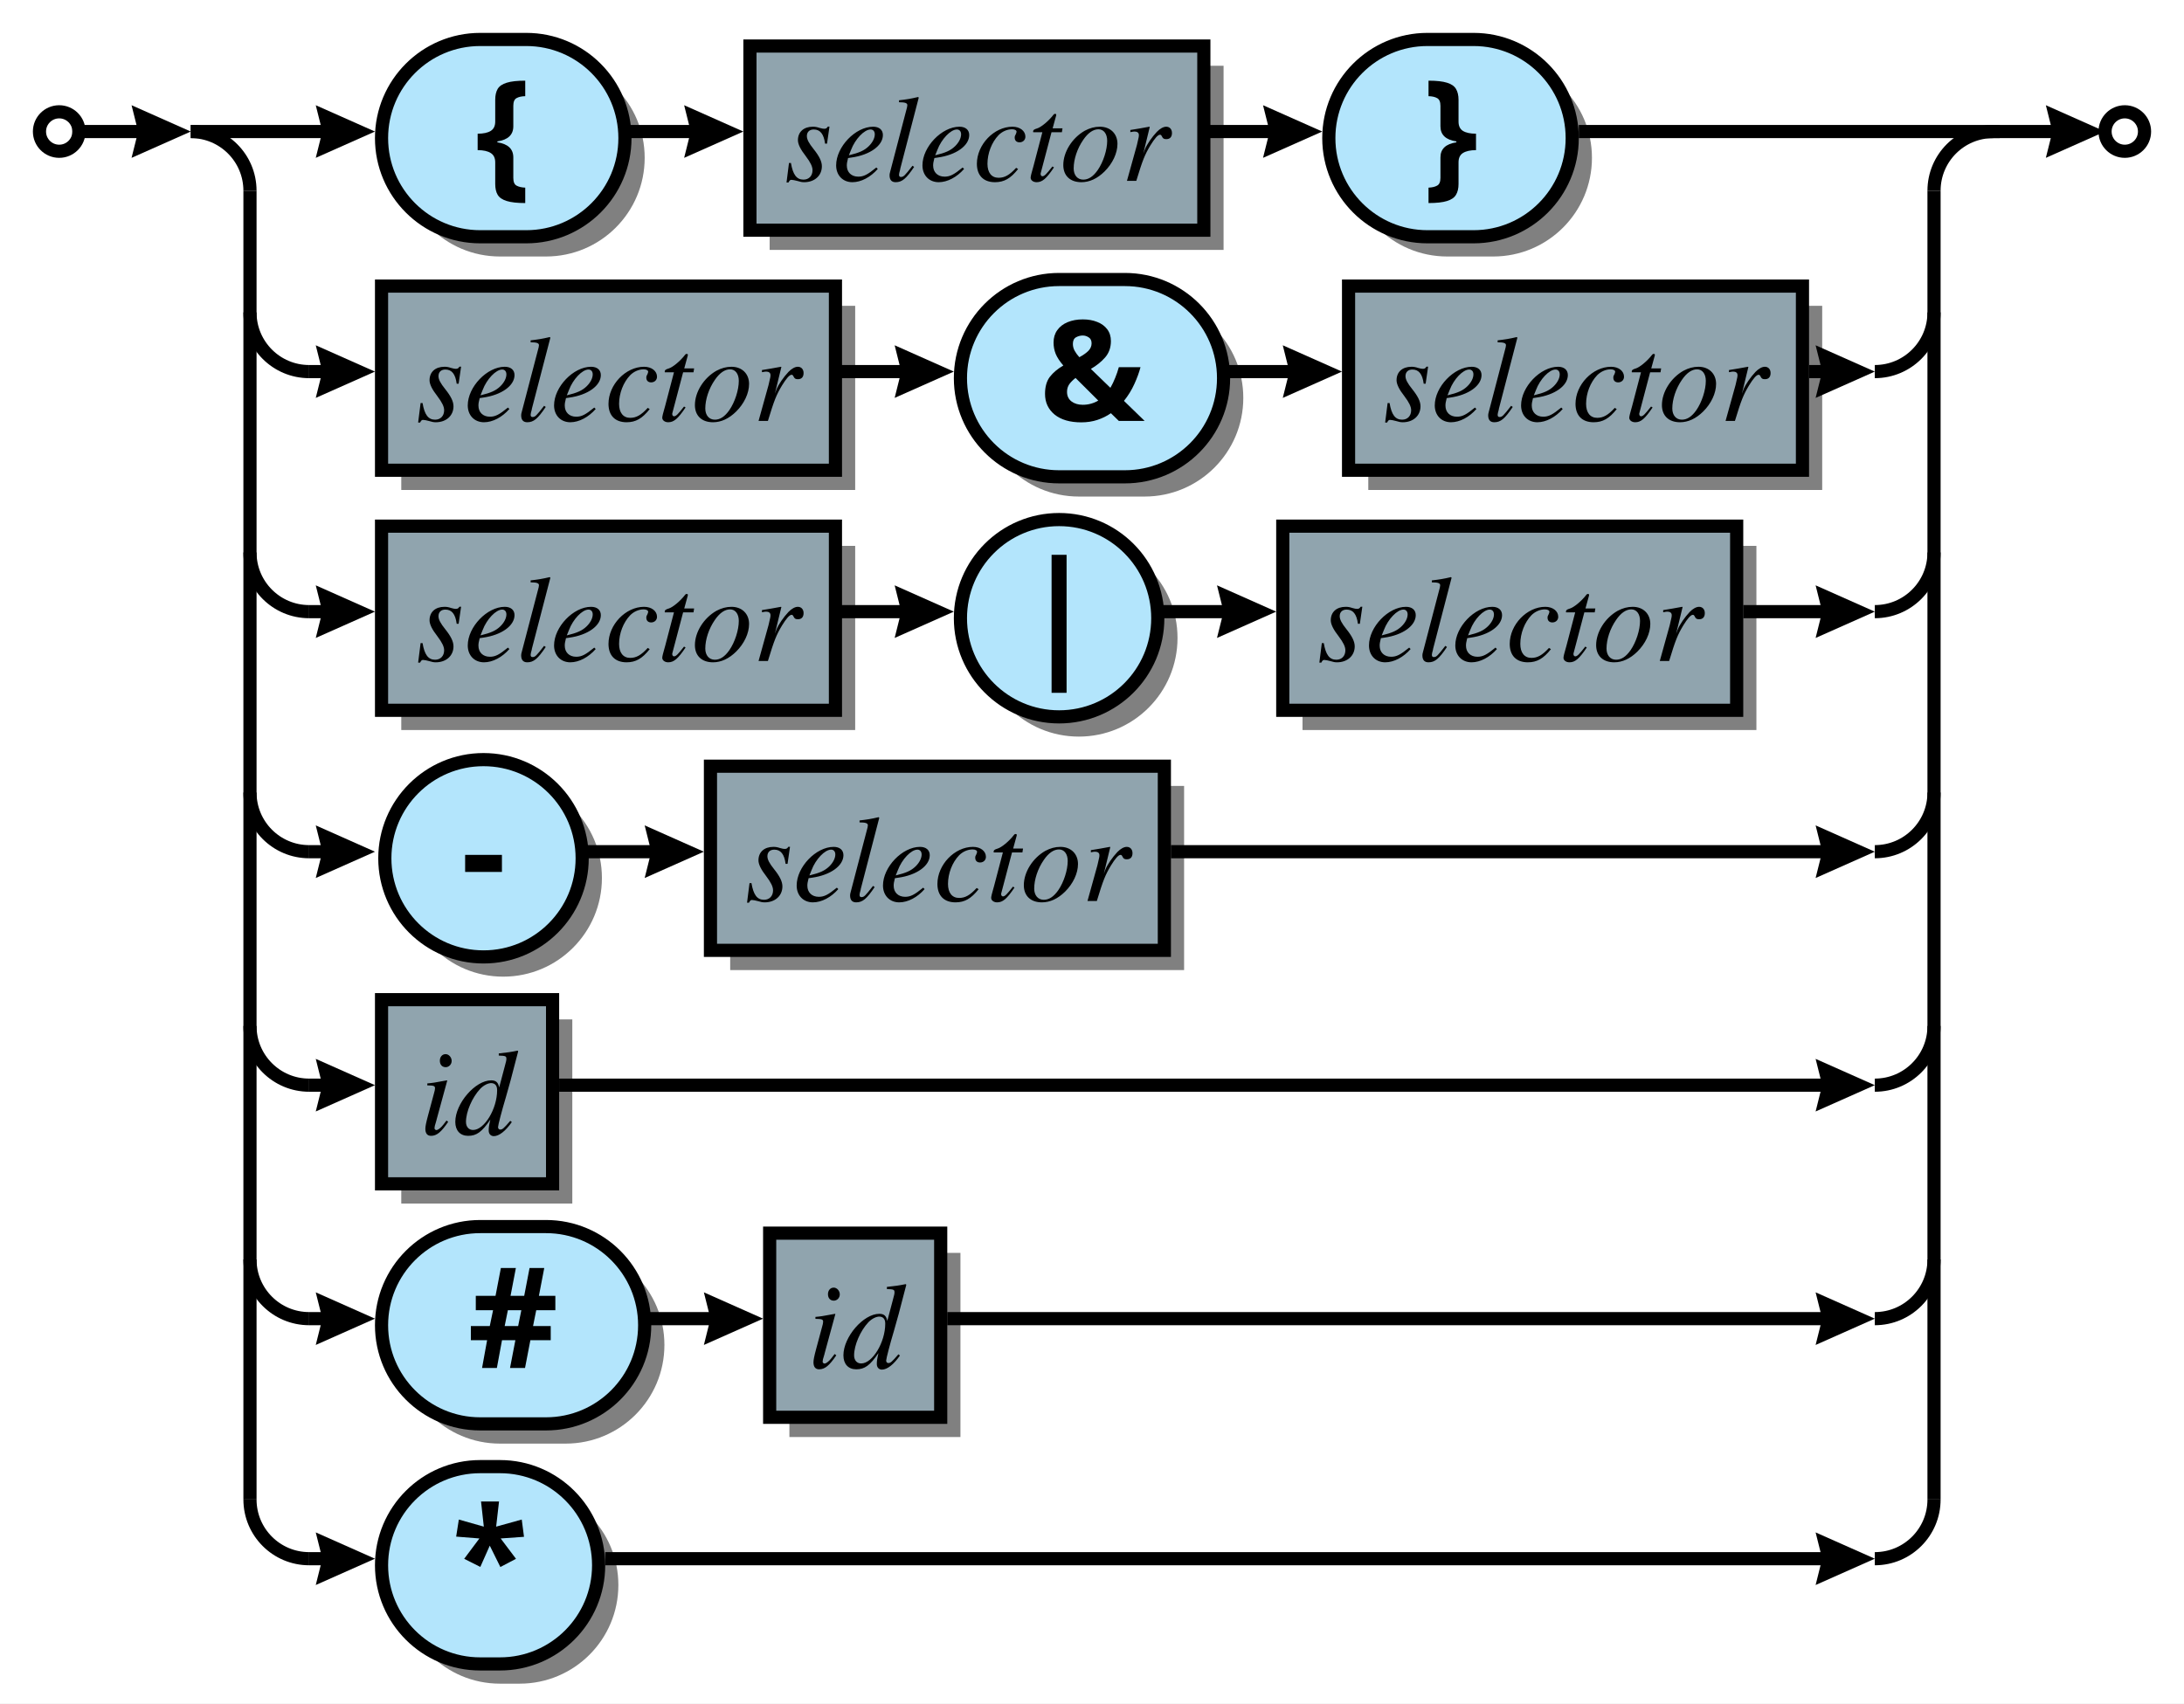
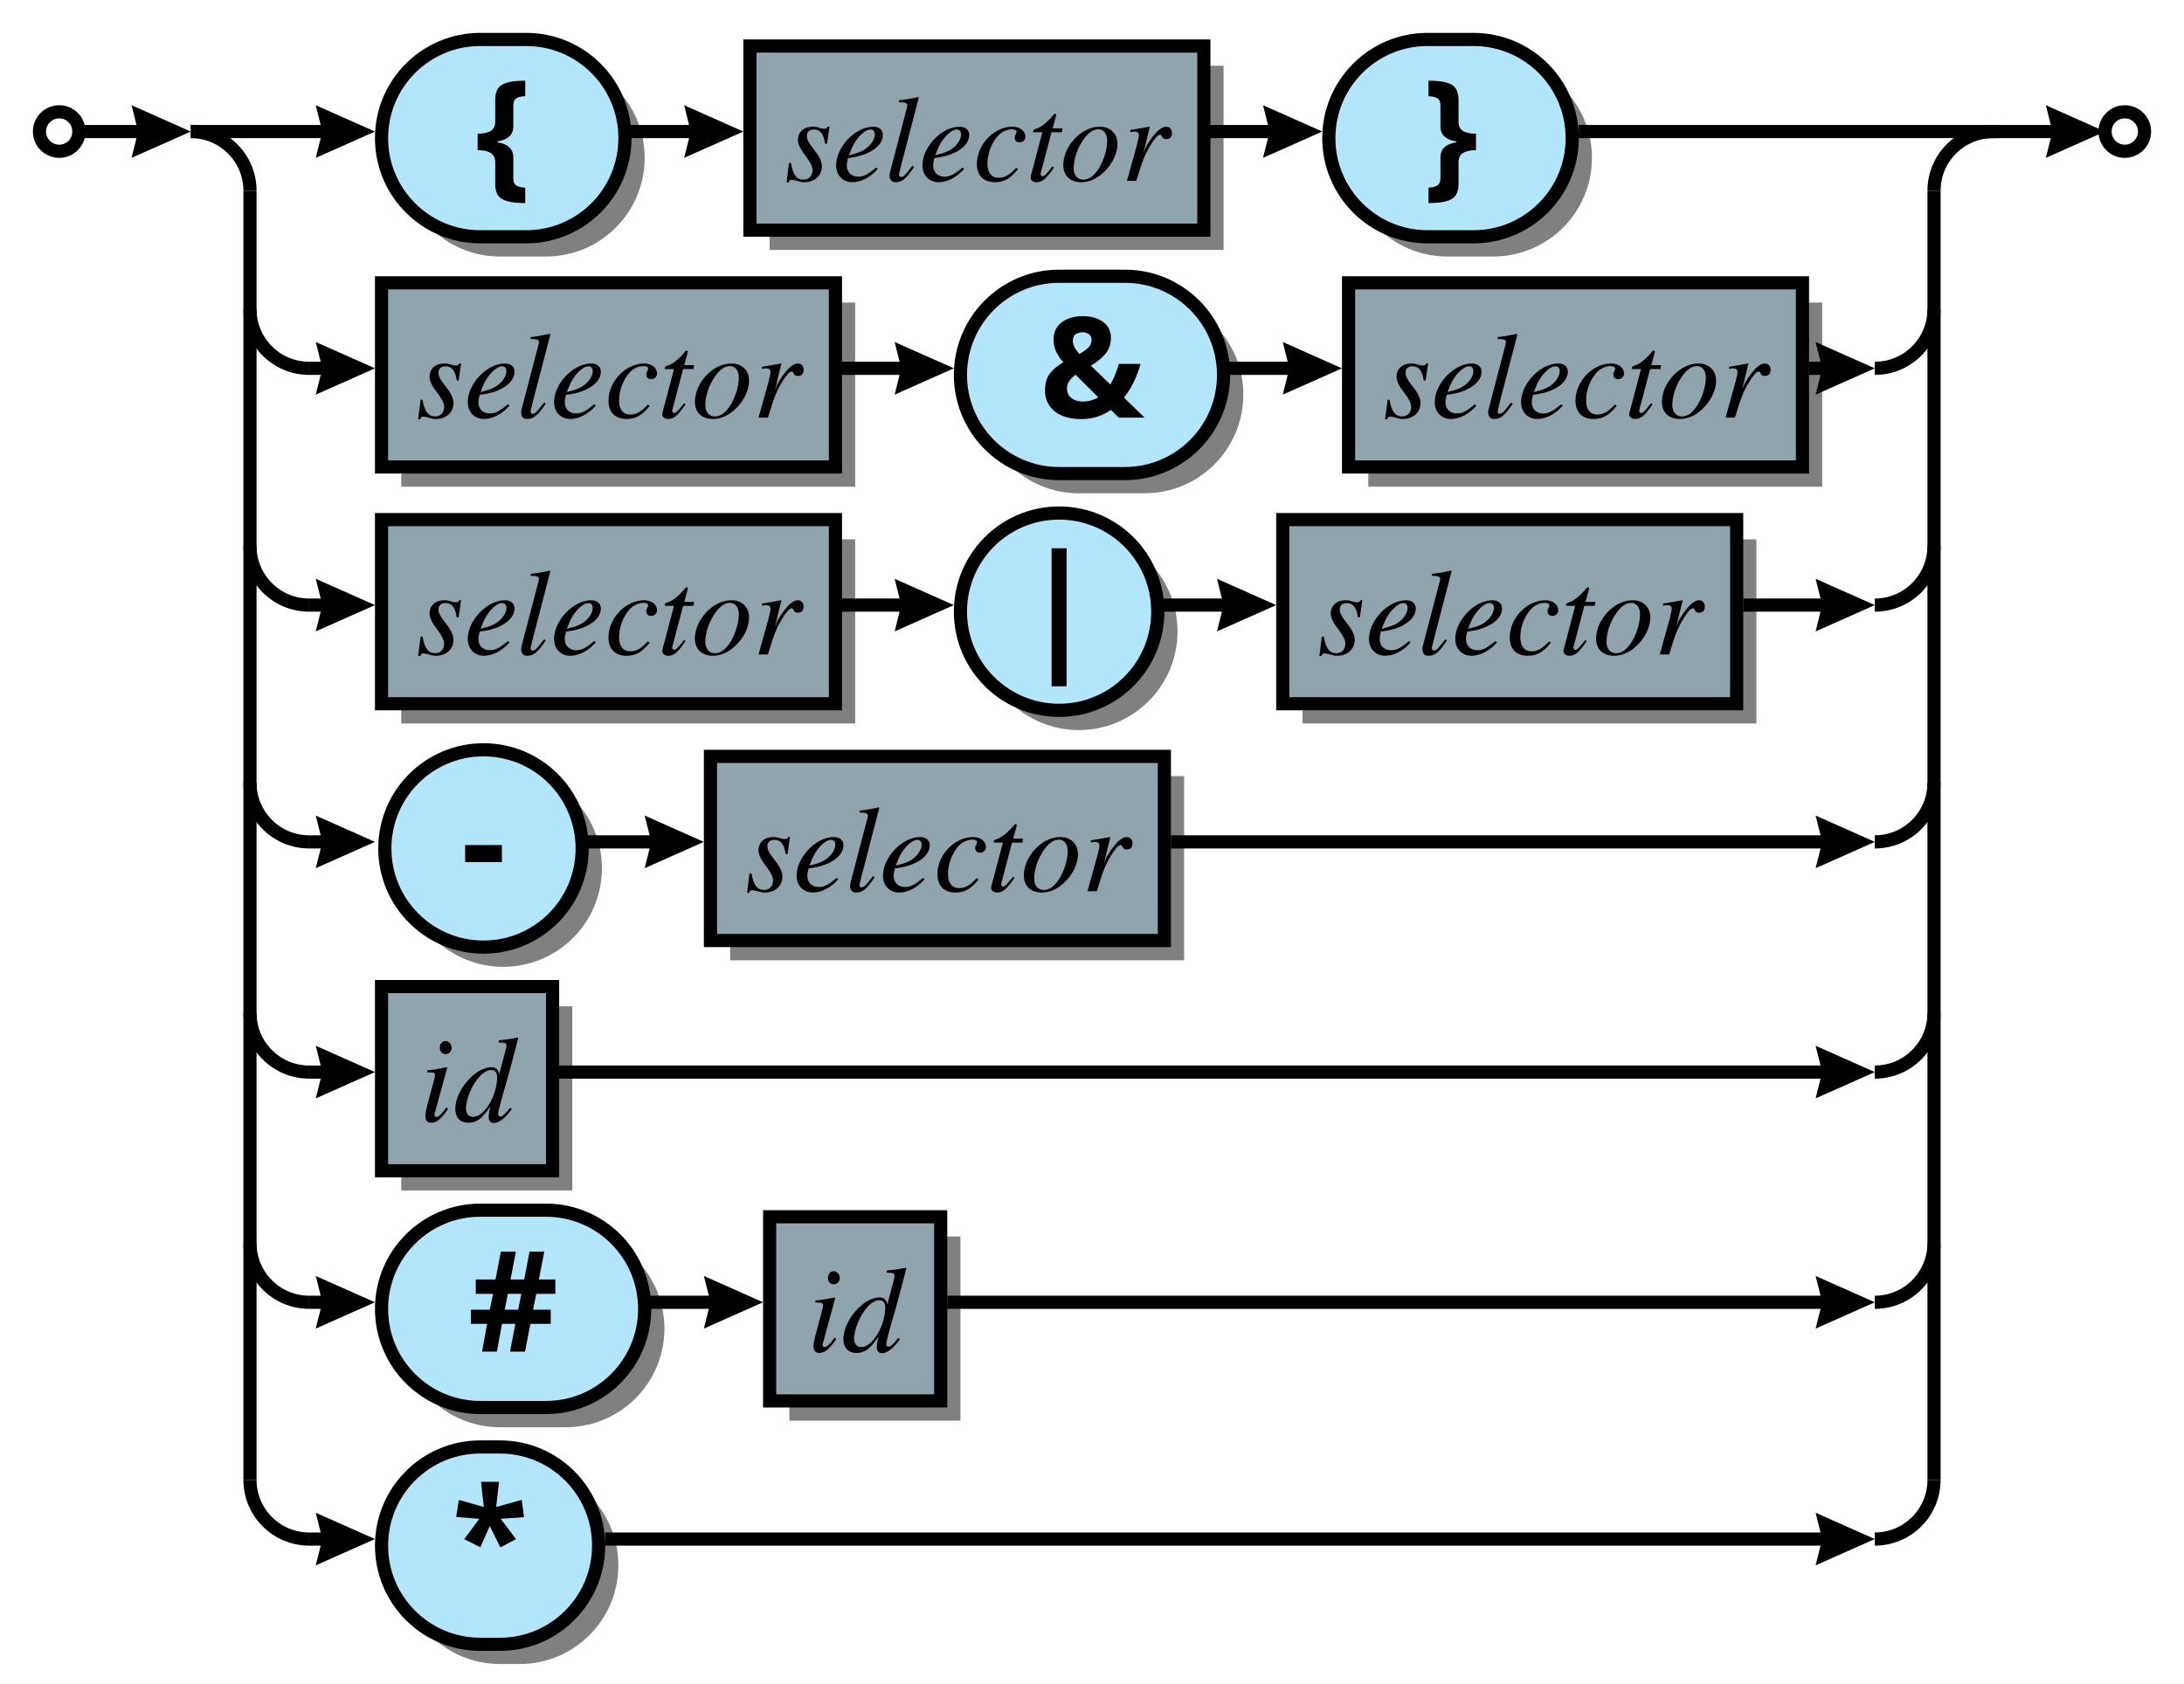
- <svg xmlns="http://www.w3.org/2000/svg" xml:space="preserve" width="332" height="259" version="1.1">
+ <svg xmlns="http://www.w3.org/2000/svg" xml:space="preserve" width="332" height="256" version="1.1">
  <style type="text/css">

+ .box_font {fill:#000000; text-anchor:middle;
+     font-family:Times; font-size:14pt; font-weight:normal; font-style:italic;}
.title_font {fill:#000000; text-anchor:middle;
    font-family:Sans; font-size:22pt; font-weight:bold; font-style:normal;}
+ .bubble_font {fill:#000000; text-anchor:middle;
+     font-family:Sans; font-size:14pt; font-weight:bold; font-style:normal;}
.token_font {fill:#000000; text-anchor:middle;
    font-family:Sans; font-size:16pt; font-weight:bold; font-style:normal;}
- .box_font {fill:#000000; text-anchor:middle;
-     font-family:Times; font-size:14pt; font-weight:normal; font-style:italic;}
- .bubble_font {fill:#000000; text-anchor:middle;
-     font-family:Sans; font-size:14pt; font-weight:bold; font-style:normal;}
.label {fill:#000;
  text-anchor:middle;
  font-size:16pt; font-weight:bold; font-family:Sans;}
.link {fill: #0D47A1;}
.link:hover {fill: #0D47A1; text-decoration:underline;}
.link:visited {fill: #4A148C;}

</style>
  <defs>
    <marker id="arrow" markerWidth="5" markerHeight="4" refX="2.5" refY="2" orient="auto" markerUnits="strokeWidth">
      <path d="M0,0 L0.5,2 L0,4 L4.5,2 z" fill="#000000" />
    </marker>
  </defs>
  <rect width="100%" height="100%" fill="white" />
  <path d="M76.0,39.0 A15.0,15.0 0 0,1 76.0,9.0 H83.0 A15.0,15.0 0 0,1 83.0,39.0 z" stroke="none" fill-opacity="0.498" fill="#000000" />
  <rect x="117.0" y="10.0" width="69.0" height="28.0" stroke="none" fill-opacity="0.498" fill="#000000" />
  <path d="M220.0,39.0 A15.0,15.0 0 0,1 220.0,9.0 H227.0 A15.0,15.0 0 0,1 227.0,39.0 z" stroke="none" fill-opacity="0.498" fill="#000000" />
-   <rect x="61.0" y="46.5" width="69.0" height="28.0" stroke="none" fill-opacity="0.498" fill="#000000" />
-   <path d="M164.0,75.5 A15.0,15.0 0 0,1 164.0,45.5 H174.0 A15.0,15.0 0 0,1 174.0,75.5 z" stroke="none" fill-opacity="0.498" fill="#000000" />
-   <rect x="208.0" y="46.5" width="69.0" height="28.0" stroke="none" fill-opacity="0.498" fill="#000000" />
-   <rect x="61.0" y="83.0" width="69.0" height="28.0" stroke="none" fill-opacity="0.498" fill="#000000" />
-   <circle cx="164.0" cy="97.0" r="15.0" stroke="none" fill-opacity="0.498" fill="#000000" />
-   <rect x="198.0" y="83.0" width="69.0" height="28.0" stroke="none" fill-opacity="0.498" fill="#000000" />
-   <circle cx="76.5" cy="133.5" r="15.0" stroke="none" fill-opacity="0.498" fill="#000000" />
-   <rect x="111.0" y="119.5" width="69.0" height="28.0" stroke="none" fill-opacity="0.498" fill="#000000" />
-   <rect x="61.0" y="155.0" width="26.0" height="28.0" stroke="none" fill-opacity="0.498" fill="#000000" />
-   <path d="M76.0,219.5 A15.0,15.0 0 0,1 76.0,189.5 H86.0 A15.0,15.0 0 0,1 86.0,219.5 z" stroke="none" fill-opacity="0.498" fill="#000000" />
-   <rect x="120.0" y="190.5" width="26.0" height="28.0" stroke="none" fill-opacity="0.498" fill="#000000" />
-   <path d="M76.0,256.0 A15.0,15.0 0 0,1 76.0,226.0 H79.0 A15.0,15.0 0 0,1 79.0,256.0 z" stroke="none" fill-opacity="0.498" fill="#000000" />
-   <circle cx="9.0" cy="20.0" r="3.0" stroke="#000000" stroke-width="2" fill="#FFFFFF" />
+   <rect x="61.0" y="46.0" width="69.0" height="28.0" stroke="none" fill-opacity="0.498" fill="#000000" />
+   <path d="M164.0,75.0 A15.0,15.0 0 0,1 164.0,45.0 H174.0 A15.0,15.0 0 0,1 174.0,75.0 z" stroke="none" fill-opacity="0.498" fill="#000000" />
+   <rect x="208.0" y="46.0" width="69.0" height="28.0" stroke="none" fill-opacity="0.498" fill="#000000" />
+   <rect x="61.0" y="82.0" width="69.0" height="28.0" stroke="none" fill-opacity="0.498" fill="#000000" />
+   <circle cx="164.0" cy="96.0" r="15.0" stroke="none" fill-opacity="0.498" fill="#000000" />
+   <rect x="198.0" y="82.0" width="69.0" height="28.0" stroke="none" fill-opacity="0.498" fill="#000000" />
+   <circle cx="76.5" cy="132.0" r="15.0" stroke="none" fill-opacity="0.498" fill="#000000" />
+   <rect x="111.0" y="118.0" width="69.0" height="28.0" stroke="none" fill-opacity="0.498" fill="#000000" />
+   <rect x="61.0" y="153.0" width="26.0" height="28.0" stroke="none" fill-opacity="0.498" fill="#000000" />
+   <path d="M76.0,217.0 A15.0,15.0 0 0,1 76.0,187.0 H86.0 A15.0,15.0 0 0,1 86.0,217.0 z" stroke="none" fill-opacity="0.498" fill="#000000" />
+   <rect x="120.0" y="188.0" width="26.0" height="28.0" stroke="none" fill-opacity="0.498" fill="#000000" />
+   <path d="M76.0,253.0 A15.0,15.0 0 0,1 76.0,223.0 H79.0 A15.0,15.0 0 0,1 79.0,253.0 z" stroke="none" fill-opacity="0.498" fill="#000000" />
+   <circle cx="9" cy="20.0" r="3" stroke="#000000" stroke-width="2" fill="#FFFFFF" />
  <path d="M73.0,36.0 A15.0,15.0 0 0,1 73.0,6.0 H80.0 A15.0,15.0 0 0,1 80.0,36.0 z" stroke="#000000" stroke-width="2" fill="#B3E5FC" />
  <text class="token_font" x="76.5" y="27.5">{</text>
  <rect x="114.0" y="7.0" width="69.0" height="28.0" stroke="#000000" stroke-width="2" fill="#90A4AE" />
  <text class="box_font" x="148.5" y="27.5">selector</text>
  <line x1="95.0" y1="20.0" x2="109.0" y2="20.0" stroke="#000000" stroke-width="2" marker-end="url(#arrow)" />
  <path d="M217.0,36.0 A15.0,15.0 0 0,1 217.0,6.0 H224.0 A15.0,15.0 0 0,1 224.0,36.0 z" stroke="#000000" stroke-width="2" fill="#B3E5FC" />
  <text class="token_font" x="220.5" y="27.5">}</text>
  <line x1="183.0" y1="20.0" x2="197.0" y2="20.0" stroke="#000000" stroke-width="2" marker-end="url(#arrow)" />
-   <rect x="58.0" y="43.5" width="69.0" height="28.0" stroke="#000000" stroke-width="2" fill="#90A4AE" />
-   <text class="box_font" x="92.5" y="64.0">selector</text>
-   <path d="M161.0,72.5 A15.0,15.0 0 0,1 161.0,42.5 H171.0 A15.0,15.0 0 0,1 171.0,72.5 z" stroke="#000000" stroke-width="2" fill="#B3E5FC" />
-   <text class="token_font" x="166.0" y="64.0">&amp;</text>
-   <line x1="127.0" y1="56.5" x2="141.0" y2="56.5" stroke="#000000" stroke-width="2" marker-end="url(#arrow)" />
-   <rect x="205.0" y="43.5" width="69.0" height="28.0" stroke="#000000" stroke-width="2" fill="#90A4AE" />
-   <text class="box_font" x="239.5" y="64.0">selector</text>
-   <line x1="186.0" y1="56.5" x2="200.0" y2="56.5" stroke="#000000" stroke-width="2" marker-end="url(#arrow)" />
-   <rect x="58.0" y="80.0" width="69.0" height="28.0" stroke="#000000" stroke-width="2" fill="#90A4AE" />
-   <text class="box_font" x="92.5" y="100.5">selector</text>
-   <circle cx="161.0" cy="94.0" r="15.0" stroke="#000000" stroke-width="2" fill="#B3E5FC" />
-   <text class="token_font" x="161.0" y="100.5">|</text>
-   <line x1="127.0" y1="93.0" x2="141.0" y2="93.0" stroke="#000000" stroke-width="2" marker-end="url(#arrow)" />
-   <rect x="195.0" y="80.0" width="69.0" height="28.0" stroke="#000000" stroke-width="2" fill="#90A4AE" />
-   <text class="box_font" x="229.5" y="100.5">selector</text>
-   <line x1="176.0" y1="93.0" x2="190.0" y2="93.0" stroke="#000000" stroke-width="2" marker-end="url(#arrow)" />
-   <circle cx="73.5" cy="130.5" r="15.0" stroke="#000000" stroke-width="2" fill="#B3E5FC" />
-   <text class="token_font" x="73.5" y="137.0">-</text>
-   <rect x="108.0" y="116.5" width="69.0" height="28.0" stroke="#000000" stroke-width="2" fill="#90A4AE" />
-   <text class="box_font" x="142.5" y="137.0">selector</text>
-   <line x1="89.0" y1="129.5" x2="103.0" y2="129.5" stroke="#000000" stroke-width="2" marker-end="url(#arrow)" />
-   <rect x="58.0" y="152.0" width="26.0" height="28.0" stroke="#000000" stroke-width="2" fill="#90A4AE" />
-   <text class="box_font" x="71.0" y="172.5">id</text>
-   <path d="M73.0,216.5 A15.0,15.0 0 0,1 73.0,186.5 H83.0 A15.0,15.0 0 0,1 83.0,216.5 z" stroke="#000000" stroke-width="2" fill="#B3E5FC" />
-   <text class="token_font" x="78.0" y="208.0">#</text>
-   <rect x="117.0" y="187.5" width="26.0" height="28.0" stroke="#000000" stroke-width="2" fill="#90A4AE" />
-   <text class="box_font" x="130.0" y="208.0">id</text>
-   <line x1="98.0" y1="200.5" x2="112.0" y2="200.5" stroke="#000000" stroke-width="2" marker-end="url(#arrow)" />
-   <path d="M73.0,253.0 A15.0,15.0 0 0,1 73.0,223.0 H76.0 A15.0,15.0 0 0,1 76.0,253.0 z" stroke="#000000" stroke-width="2" fill="#B3E5FC" />
-   <text class="token_font" x="74.5" y="244.5">*</text>
-   <line x1="29.0" y1="20.0" x2="53.0" y2="20.0" stroke="#000000" stroke-width="2" marker-end="url(#arrow)" />
+   <rect x="58.0" y="43.0" width="69.0" height="28.0" stroke="#000000" stroke-width="2" fill="#90A4AE" />
+   <text class="box_font" x="92.5" y="63.5">selector</text>
+   <path d="M161.0,72.0 A15.0,15.0 0 0,1 161.0,42.0 H171.0 A15.0,15.0 0 0,1 171.0,72.0 z" stroke="#000000" stroke-width="2" fill="#B3E5FC" />
+   <text class="token_font" x="166.0" y="63.5">&amp;</text>
+   <line x1="127.0" y1="56.0" x2="141.0" y2="56.0" stroke="#000000" stroke-width="2" marker-end="url(#arrow)" />
+   <rect x="205.0" y="43.0" width="69.0" height="28.0" stroke="#000000" stroke-width="2" fill="#90A4AE" />
+   <text class="box_font" x="239.5" y="63.5">selector</text>
+   <line x1="186.0" y1="56.0" x2="200.0" y2="56.0" stroke="#000000" stroke-width="2" marker-end="url(#arrow)" />
+   <rect x="58.0" y="79.0" width="69.0" height="28.0" stroke="#000000" stroke-width="2" fill="#90A4AE" />
+   <text class="box_font" x="92.5" y="99.5">selector</text>
+   <circle cx="161.0" cy="93.0" r="15.0" stroke="#000000" stroke-width="2" fill="#B3E5FC" />
+   <text class="token_font" x="161.0" y="99.5">|</text>
+   <line x1="127.0" y1="92.0" x2="141.0" y2="92.0" stroke="#000000" stroke-width="2" marker-end="url(#arrow)" />
+   <rect x="195.0" y="79.0" width="69.0" height="28.0" stroke="#000000" stroke-width="2" fill="#90A4AE" />
+   <text class="box_font" x="229.5" y="99.5">selector</text>
+   <line x1="176.0" y1="92.0" x2="190.0" y2="92.0" stroke="#000000" stroke-width="2" marker-end="url(#arrow)" />
+   <circle cx="73.5" cy="129.0" r="15.0" stroke="#000000" stroke-width="2" fill="#B3E5FC" />
+   <text class="token_font" x="73.5" y="135.5">-</text>
+   <rect x="108.0" y="115.0" width="69.0" height="28.0" stroke="#000000" stroke-width="2" fill="#90A4AE" />
+   <text class="box_font" x="142.5" y="135.5">selector</text>
+   <line x1="89.0" y1="128.0" x2="103.0" y2="128.0" stroke="#000000" stroke-width="2" marker-end="url(#arrow)" />
+   <rect x="58.0" y="150.0" width="26.0" height="28.0" stroke="#000000" stroke-width="2" fill="#90A4AE" />
+   <text class="box_font" x="71.0" y="170.5">id</text>
+   <path d="M73.0,214.0 A15.0,15.0 0 0,1 73.0,184.0 H83.0 A15.0,15.0 0 0,1 83.0,214.0 z" stroke="#000000" stroke-width="2" fill="#B3E5FC" />
+   <text class="token_font" x="78.0" y="205.5">#</text>
+   <rect x="117.0" y="185.0" width="26.0" height="28.0" stroke="#000000" stroke-width="2" fill="#90A4AE" />
+   <text class="box_font" x="130.0" y="205.5">id</text>
+   <line x1="98.0" y1="198.0" x2="112.0" y2="198.0" stroke="#000000" stroke-width="2" marker-end="url(#arrow)" />
+   <path d="M73.0,250.0 A15.0,15.0 0 0,1 73.0,220.0 H76.0 A15.0,15.0 0 0,1 76.0,250.0 z" stroke="#000000" stroke-width="2" fill="#B3E5FC" />
+   <text class="token_font" x="74.5" y="241.5">*</text>
+   <line x1="29" y1="20.0" x2="53.0" y2="20.0" stroke="#000000" stroke-width="2" marker-end="url(#arrow)" />
  <line x1="240.0" y1="20.0" x2="304.0" y2="20.0" stroke="#000000" stroke-width="2" />
-   <path d="M38.0,29.0 A9.0,9.0 0 0,0 29.0,20.0" stroke="#000000" stroke-width="2" fill="none" />
-   <line x1="47.0" y1="56.5" x2="53.0" y2="56.5" stroke="#000000" stroke-width="2" marker-end="url(#arrow)" />
-   <line x1="275.0" y1="56.5" x2="281.0" y2="56.5" stroke="#000000" stroke-width="2" marker-end="url(#arrow)" />
-   <path d="M38.0,47.5 A9.0,9.0 0 0,0 47.0,56.5" stroke="#000000" stroke-width="2" fill="none" />
-   <path d="M285.0,56.5 A9.0,9.0 0 0,0 294.0,47.5" stroke="#000000" stroke-width="2" fill="none" />
-   <line x1="47.0" y1="93.0" x2="53.0" y2="93.0" stroke="#000000" stroke-width="2" marker-end="url(#arrow)" />
-   <line x1="265.0" y1="93.0" x2="281.0" y2="93.0" stroke="#000000" stroke-width="2" marker-end="url(#arrow)" />
-   <path d="M38.0,84.0 A9.0,9.0 0 0,0 47.0,93.0" stroke="#000000" stroke-width="2" fill="none" />
-   <path d="M285.0,93.0 A9.0,9.0 0 0,0 294.0,84.0" stroke="#000000" stroke-width="2" fill="none" />
-   <line x1="47.0" y1="129.5" x2="53.0" y2="129.5" stroke="#000000" stroke-width="2" marker-end="url(#arrow)" />
-   <line x1="178.0" y1="129.5" x2="281.0" y2="129.5" stroke="#000000" stroke-width="2" marker-end="url(#arrow)" />
-   <path d="M38.0,120.5 A9.0,9.0 0 0,0 47.0,129.5" stroke="#000000" stroke-width="2" fill="none" />
-   <path d="M285.0,129.5 A9.0,9.0 0 0,0 294.0,120.5" stroke="#000000" stroke-width="2" fill="none" />
-   <line x1="47.0" y1="165.0" x2="53.0" y2="165.0" stroke="#000000" stroke-width="2" marker-end="url(#arrow)" />
-   <line x1="85.0" y1="165.0" x2="281.0" y2="165.0" stroke="#000000" stroke-width="2" marker-end="url(#arrow)" />
-   <path d="M38.0,156.0 A9.0,9.0 0 0,0 47.0,165.0" stroke="#000000" stroke-width="2" fill="none" />
-   <path d="M285.0,165.0 A9.0,9.0 0 0,0 294.0,156.0" stroke="#000000" stroke-width="2" fill="none" />
-   <line x1="47.0" y1="200.5" x2="53.0" y2="200.5" stroke="#000000" stroke-width="2" marker-end="url(#arrow)" />
-   <line x1="144.0" y1="200.5" x2="281.0" y2="200.5" stroke="#000000" stroke-width="2" marker-end="url(#arrow)" />
-   <path d="M38.0,191.5 A9.0,9.0 0 0,0 47.0,200.5" stroke="#000000" stroke-width="2" fill="none" />
-   <path d="M285.0,200.5 A9.0,9.0 0 0,0 294.0,191.5" stroke="#000000" stroke-width="2" fill="none" />
-   <line x1="47.0" y1="237.0" x2="53.0" y2="237.0" stroke="#000000" stroke-width="2" marker-end="url(#arrow)" />
-   <line x1="92.0" y1="237.0" x2="281.0" y2="237.0" stroke="#000000" stroke-width="2" marker-end="url(#arrow)" />
-   <path d="M38.0,228.0 A9.0,9.0 0 0,0 47.0,237.0" stroke="#000000" stroke-width="2" fill="none" />
-   <path d="M285.0,237.0 A9.0,9.0 0 0,0 294.0,228.0" stroke="#000000" stroke-width="2" fill="none" />
+   <path d="M38.0,29.0 A9,9 0 0,0 29.0,20.0" stroke="#000000" stroke-width="2" fill="none" />
+   <line x1="47" y1="56.0" x2="53.0" y2="56.0" stroke="#000000" stroke-width="2" marker-end="url(#arrow)" />
+   <line x1="275.0" y1="56.0" x2="281.0" y2="56.0" stroke="#000000" stroke-width="2" marker-end="url(#arrow)" />
+   <path d="M38.0,47.0 A9,9 0 0,0 47.0,56.0" stroke="#000000" stroke-width="2" fill="none" />
+   <path d="M285.0,56.0 A9.0,9.0 0 0,0 294.0,47.0" stroke="#000000" stroke-width="2" fill="none" />
+   <line x1="47" y1="92.0" x2="53.0" y2="92.0" stroke="#000000" stroke-width="2" marker-end="url(#arrow)" />
+   <line x1="265.0" y1="92.0" x2="281.0" y2="92.0" stroke="#000000" stroke-width="2" marker-end="url(#arrow)" />
+   <path d="M38.0,83.0 A9,9 0 0,0 47.0,92.0" stroke="#000000" stroke-width="2" fill="none" />
+   <path d="M285.0,92.0 A9.0,9.0 0 0,0 294.0,83.0" stroke="#000000" stroke-width="2" fill="none" />
+   <line x1="47" y1="128.0" x2="53.0" y2="128.0" stroke="#000000" stroke-width="2" marker-end="url(#arrow)" />
+   <line x1="178.0" y1="128.0" x2="281.0" y2="128.0" stroke="#000000" stroke-width="2" marker-end="url(#arrow)" />
+   <path d="M38.0,119.0 A9,9 0 0,0 47.0,128.0" stroke="#000000" stroke-width="2" fill="none" />
+   <path d="M285.0,128.0 A9.0,9.0 0 0,0 294.0,119.0" stroke="#000000" stroke-width="2" fill="none" />
+   <line x1="47" y1="163.0" x2="53.0" y2="163.0" stroke="#000000" stroke-width="2" marker-end="url(#arrow)" />
+   <line x1="85.0" y1="163.0" x2="281.0" y2="163.0" stroke="#000000" stroke-width="2" marker-end="url(#arrow)" />
+   <path d="M38.0,154.0 A9,9 0 0,0 47.0,163.0" stroke="#000000" stroke-width="2" fill="none" />
+   <path d="M285.0,163.0 A9.0,9.0 0 0,0 294.0,154.0" stroke="#000000" stroke-width="2" fill="none" />
+   <line x1="47" y1="198.0" x2="53.0" y2="198.0" stroke="#000000" stroke-width="2" marker-end="url(#arrow)" />
+   <line x1="144.0" y1="198.0" x2="281.0" y2="198.0" stroke="#000000" stroke-width="2" marker-end="url(#arrow)" />
+   <path d="M38.0,189.0 A9,9 0 0,0 47.0,198.0" stroke="#000000" stroke-width="2" fill="none" />
+   <path d="M285.0,198.0 A9.0,9.0 0 0,0 294.0,189.0" stroke="#000000" stroke-width="2" fill="none" />
+   <line x1="47" y1="234.0" x2="53.0" y2="234.0" stroke="#000000" stroke-width="2" marker-end="url(#arrow)" />
+   <line x1="92.0" y1="234.0" x2="281.0" y2="234.0" stroke="#000000" stroke-width="2" marker-end="url(#arrow)" />
+   <path d="M38.0,225.0 A9,9 0 0,0 47.0,234.0" stroke="#000000" stroke-width="2" fill="none" />
+   <path d="M285.0,234.0 A9.0,9.0 0 0,0 294.0,225.0" stroke="#000000" stroke-width="2" fill="none" />
  <path d="M303.0,20.0 A9.0,9.0 0 0,0 294.0,29.0" stroke="#000000" stroke-width="2" fill="none" />
-   <line x1="38.0" y1="228.0" x2="38.0" y2="29.0" stroke="#000000" stroke-width="2" />
-   <line x1="294.0" y1="228.0" x2="294.0" y2="29.0" stroke="#000000" stroke-width="2" />
-   <line x1="11.0" y1="20.0" x2="25.0" y2="20.0" stroke="#000000" stroke-width="2" marker-end="url(#arrow)" />
+   <line x1="38" y1="225.0" x2="38" y2="29.0" stroke="#000000" stroke-width="2" />
+   <line x1="294.0" y1="225.0" x2="294.0" y2="29.0" stroke="#000000" stroke-width="2" />
+   <line x1="11" y1="20.0" x2="25.0" y2="20.0" stroke="#000000" stroke-width="2" marker-end="url(#arrow)" />
  <circle cx="323.0" cy="20.0" r="3.0" stroke="#000000" stroke-width="2" fill="#FFFFFF" />
  <line x1="302.0" y1="20.0" x2="316.0" y2="20.0" stroke="#000000" stroke-width="2" marker-end="url(#arrow)" />
</svg>
